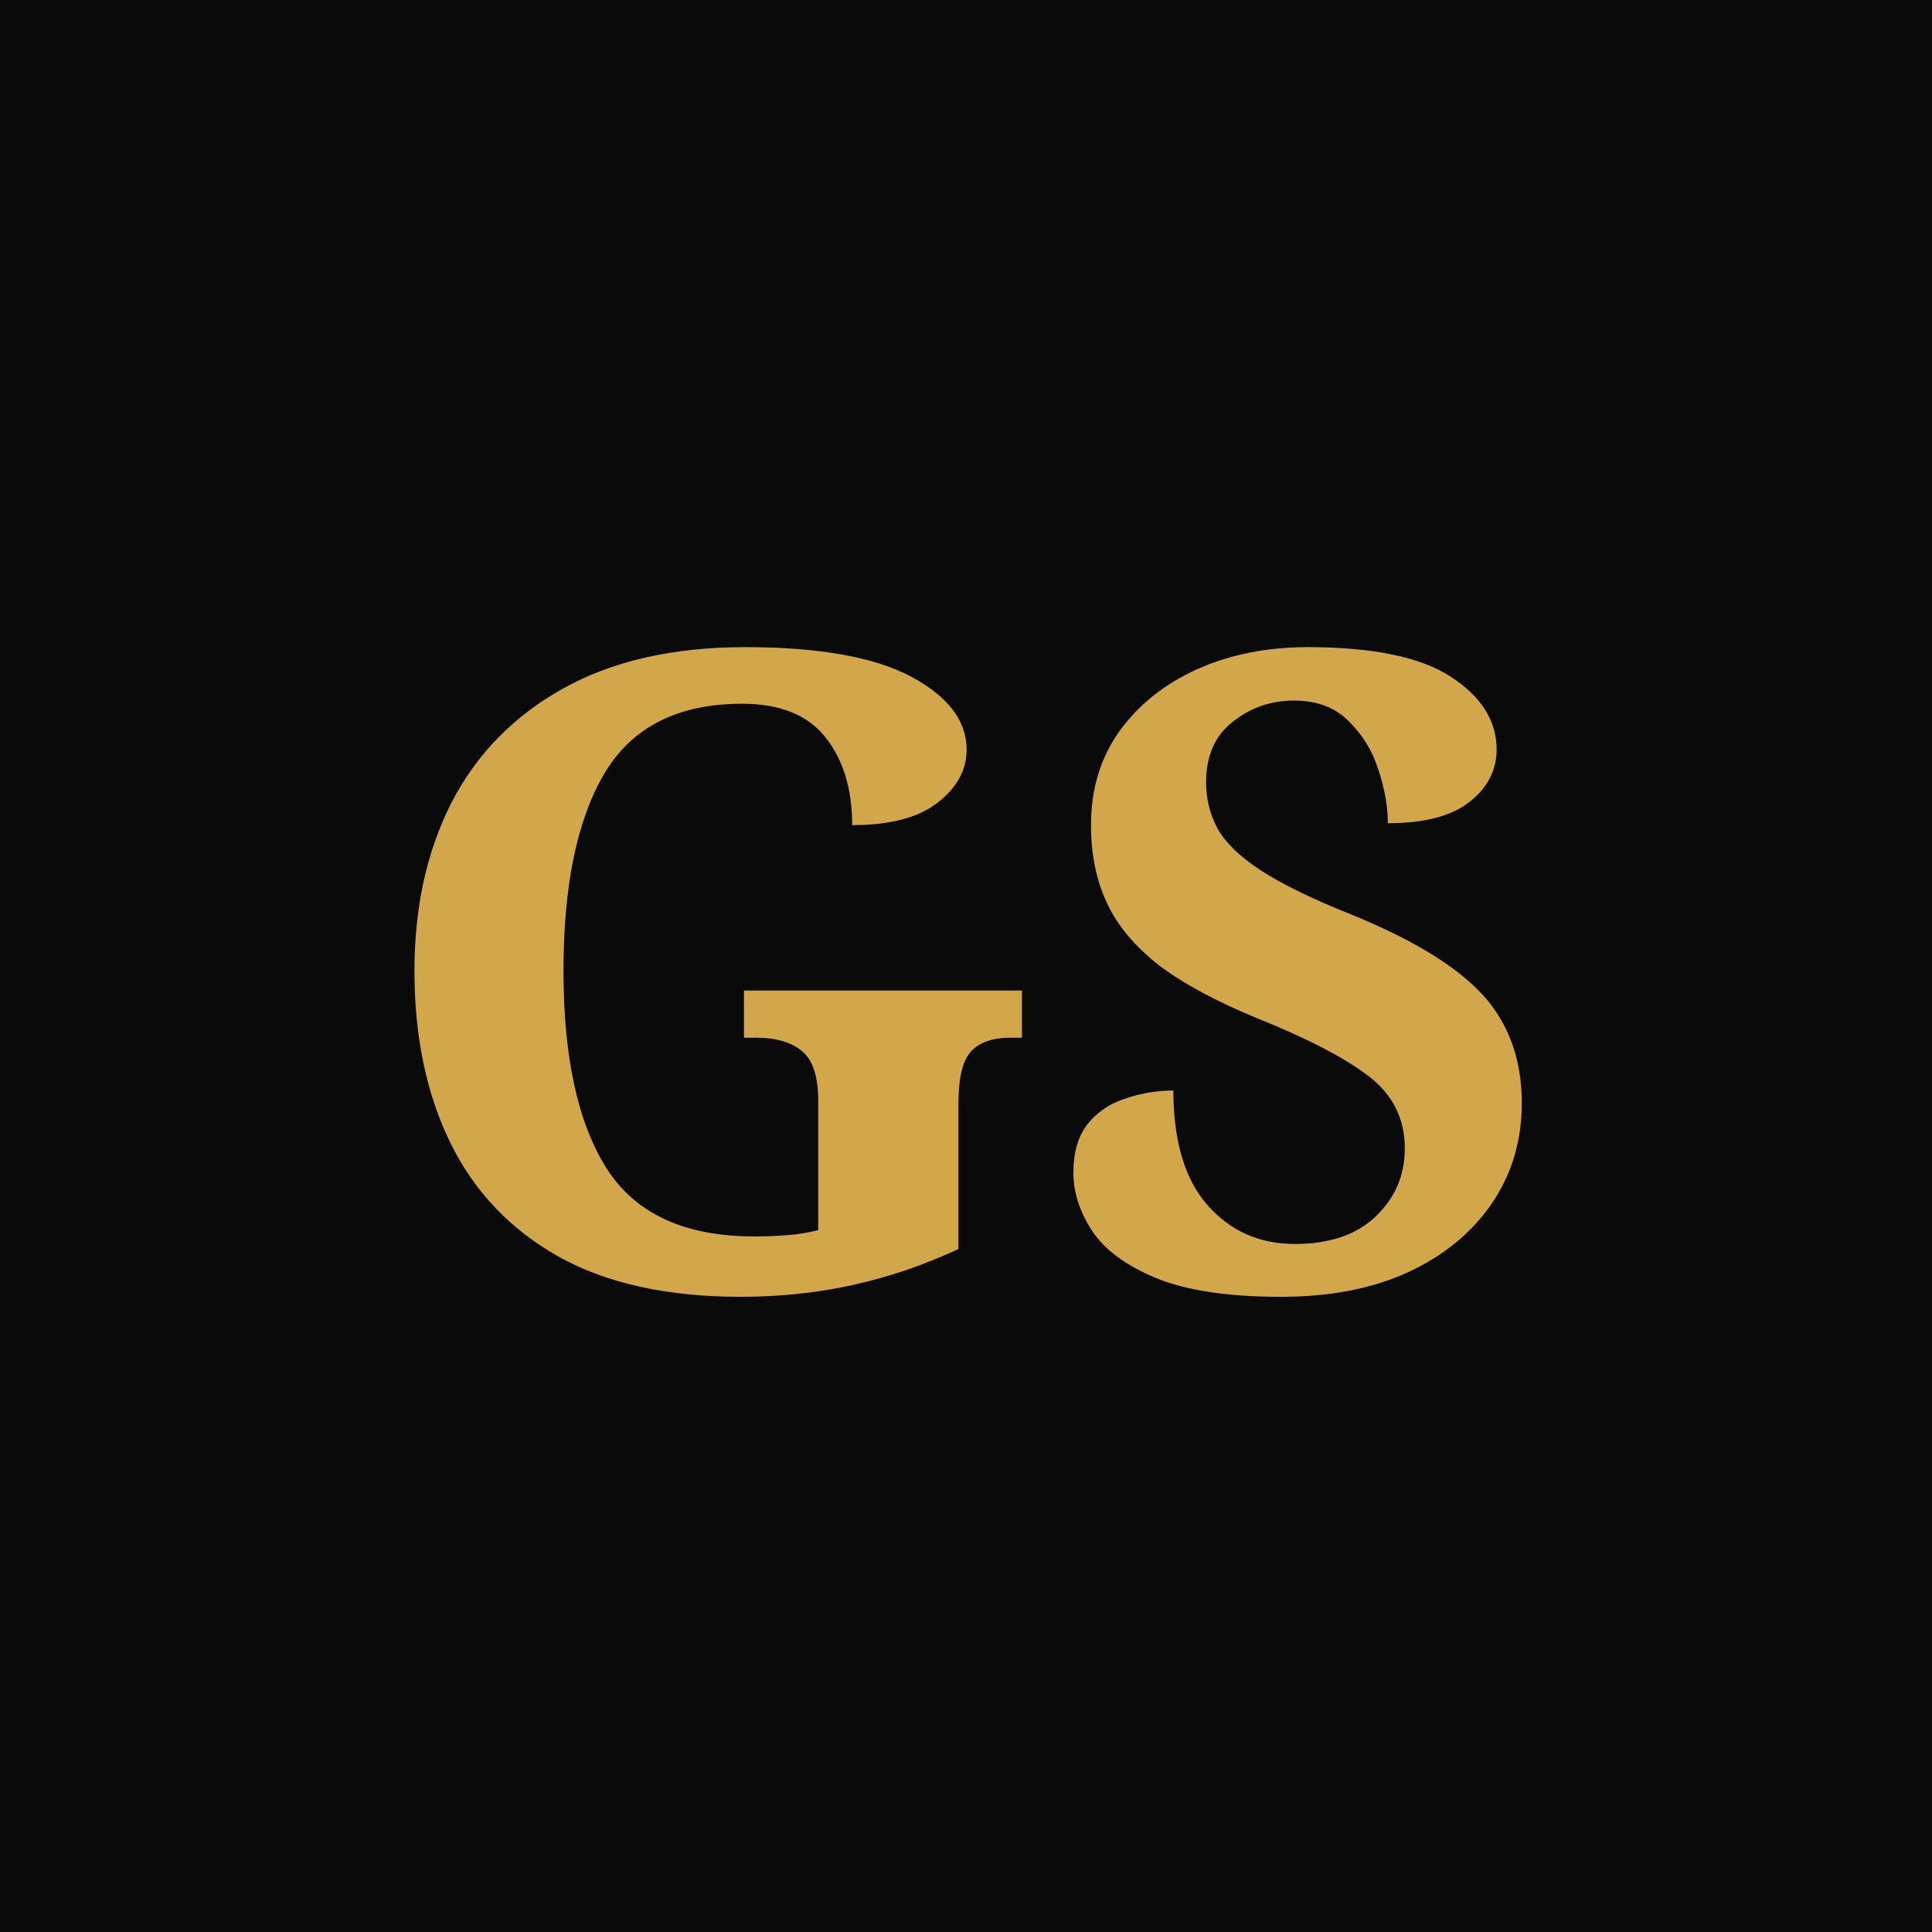
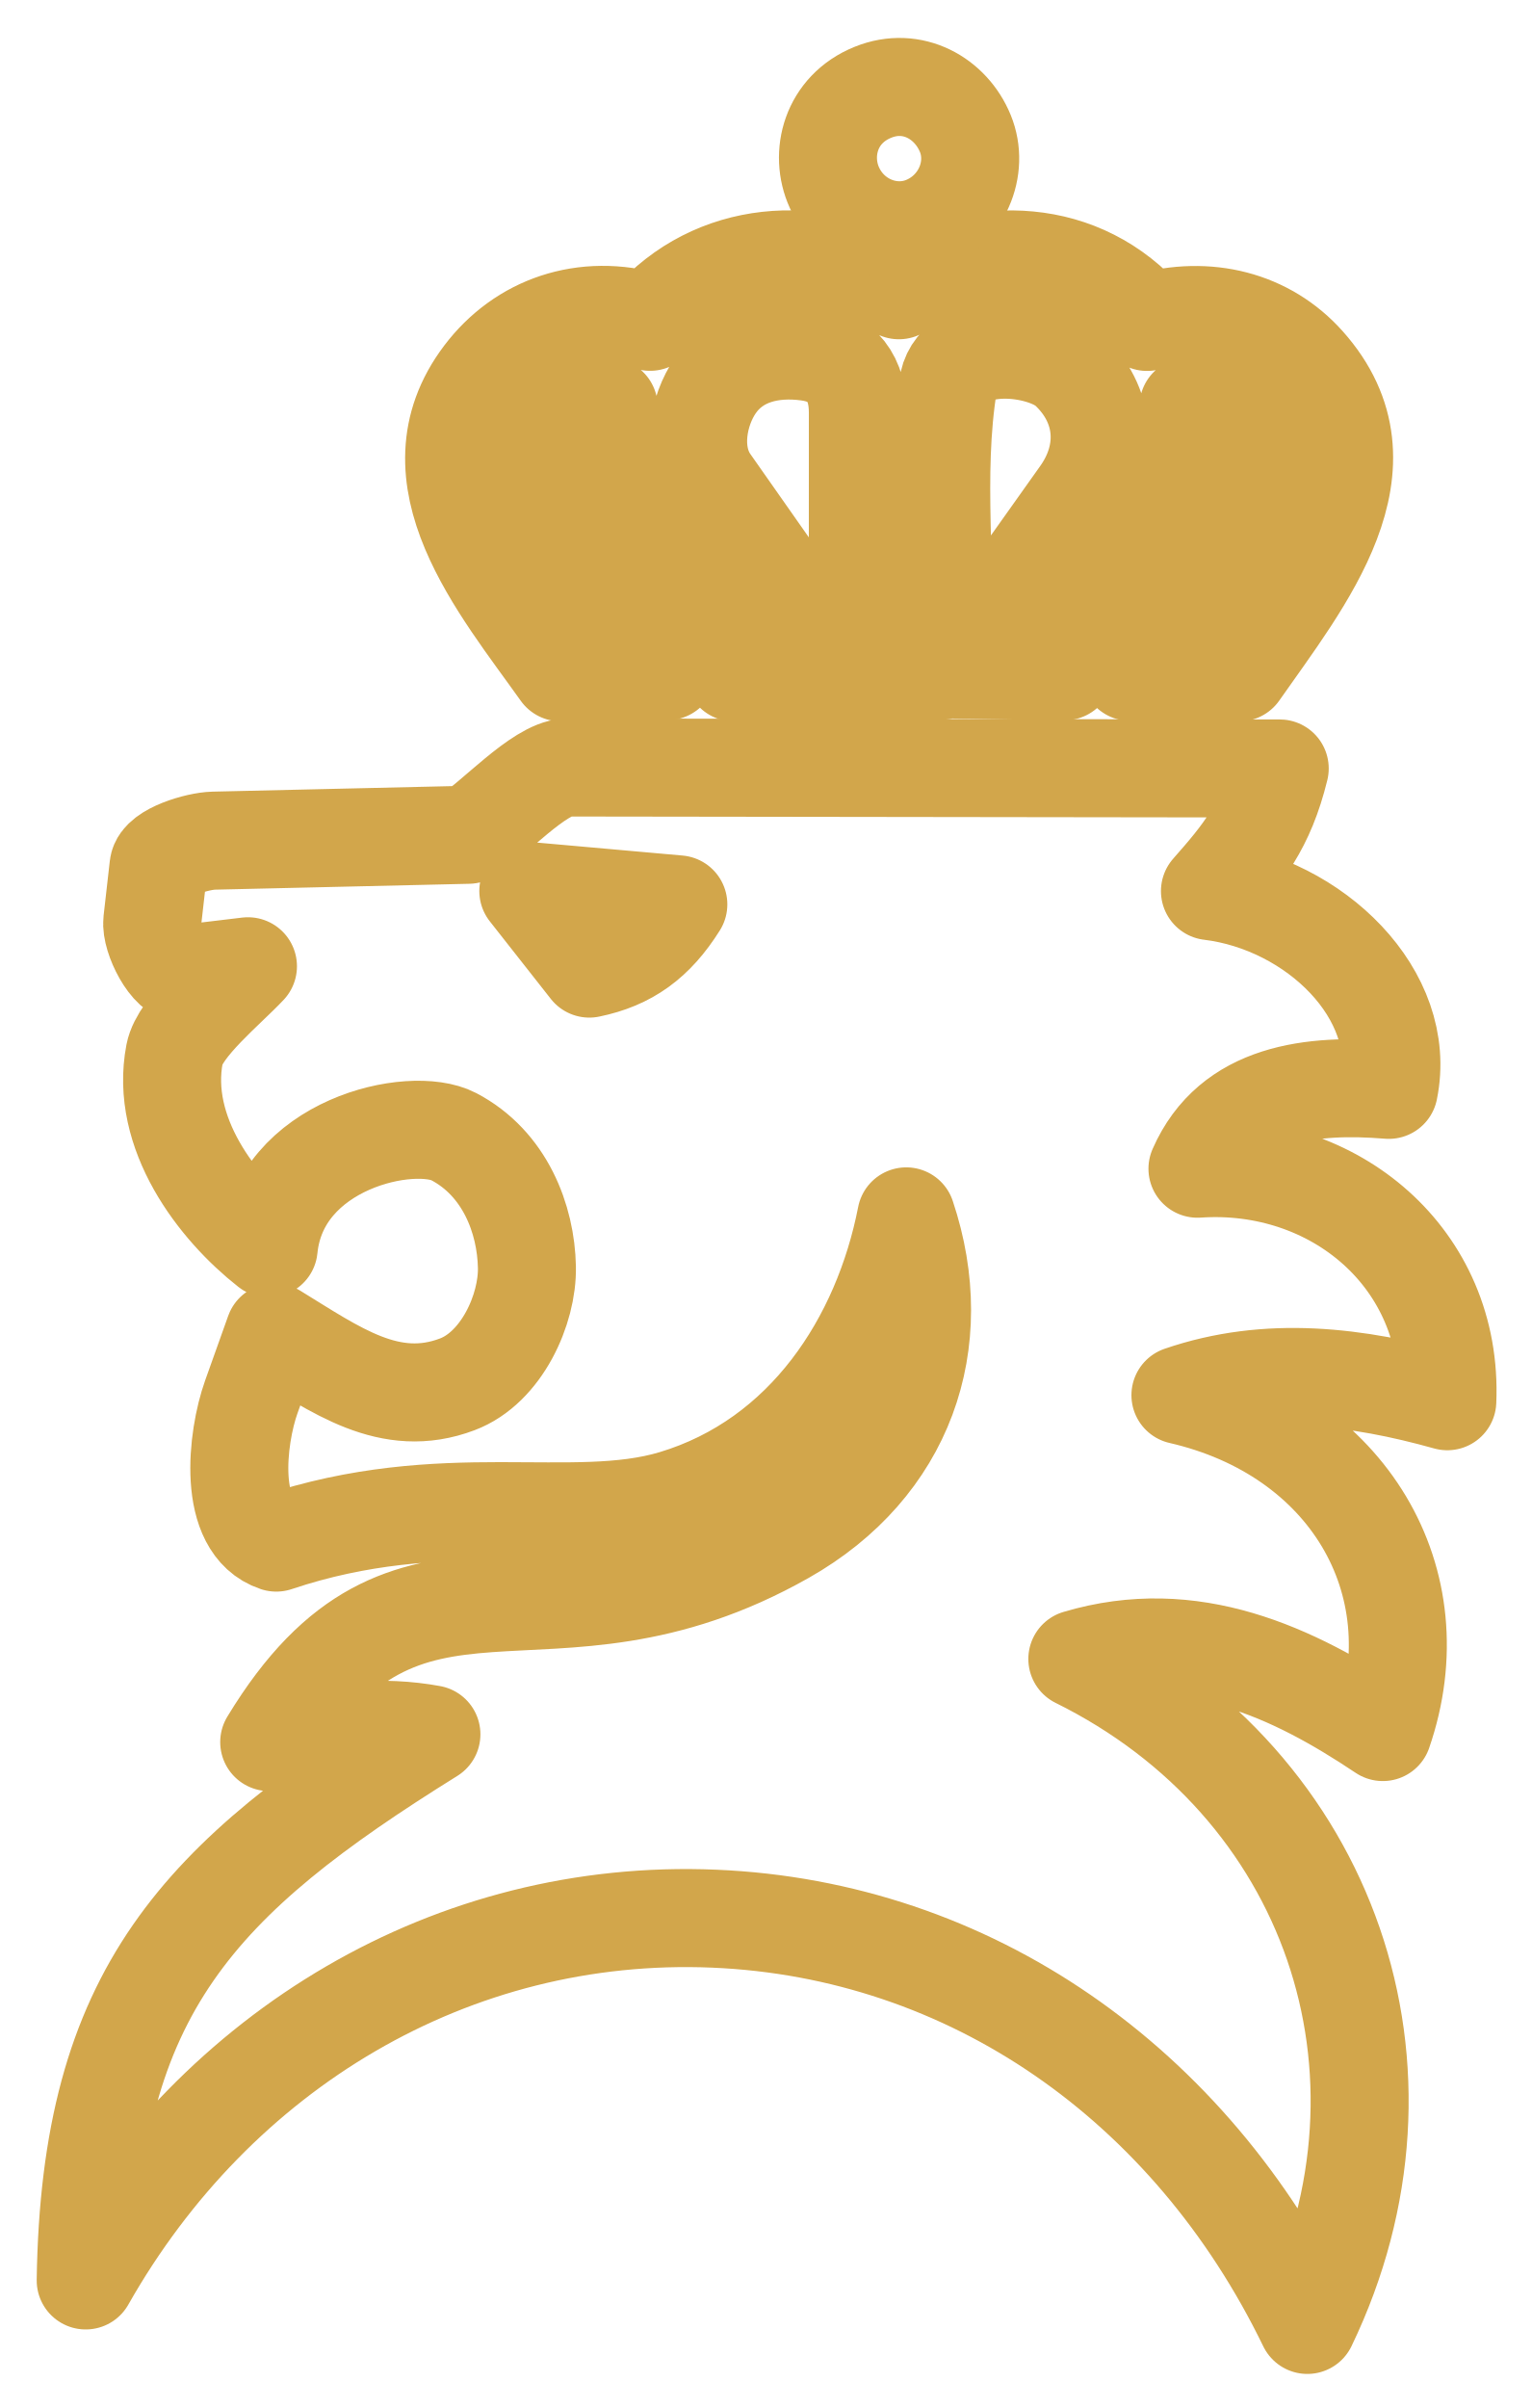
- <svg xmlns="http://www.w3.org/2000/svg" viewBox="0 0 48 48">
-   <rect width="48" height="48" fill="#0A0A0B" />
-   <text x="24" y="32" text-anchor="middle" fill="#D2A64B" font-family="Georgia, serif" font-size="22" font-weight="700">GS</text>
+ <svg xmlns="http://www.w3.org/2000/svg" viewBox="391 475 250 393" fill="none" stroke="#D2A64B" stroke-width="16" stroke-linejoin="round" stroke-linecap="round">
+   <g transform="matrix(1 0 0 -1 0 1350)">
+     <path d="M501.74 727.4L477.25 729.58L487.21 716.92C493.61 718.24 497.95 721.37 501.74 727.4ZM519.12 624.46C538.71 635.56 545.88 655.77 538.95 676.48C535.01 656.28 522.54 636.81 500.96 630.33C484.46 625.38 463.5 632.42 436.1 623.24C427.97 625.95 429.65 640.35 432.02 647L435.79 657.56C445.83 651.42 454.64 644.89 465.66 649.07C472.89 651.8 477.16 661.32 477.02 668.2C476.87 676.05 473.42 685.13 465.07 689.5C458.23 693.07 436.56 688.35 434.86 671.26C426.43 677.87 417.02 690.12 419.5 703C420.37 707.45 428.1 713.68 431.48 717.3L421.22 716.07C418.67 715.76 415.56 722.04 415.86 724.64L416.88 733.62C417.15 735.93 423.25 737.74 425.87 737.8L467.47 738.76C471.44 741.11 478.91 749.49 483.48 749.74L599.92 749.58C597.6 740.12 593.94 735.71 588.53 729.57C605.62 727.49 620.91 712.65 617.73 697.13C605.17 698.15 591.96 696.75 586.49 684.26C608.72 685.79 628.27 669.73 627.28 646.31C612.44 650.45 597.97 652.19 583.71 647.3C611.04 641.02 625.25 616.97 616.75 592.32C602 602.19 585.52 609.8 566.88 604.25C608.28 583.78 624.41 537.01 604.43 495.56C585.25 535.09 549.25 560.1 507.62 561.86C464.89 563.67 426.39 540.58 404.99 502.82C405.69 550.06 423.49 568.34 461.43 591.95C453.44 593.42 445.42 592.56 434.95 590.68C457.79 628.35 479.78 602.18 519.12 624.46Z" />
+     <path d="M544.71 765.54L531.04 765.28L531.05 807.66C531.05 813.12 528.59 816.81 522.85 817.58C517.02 818.37 511.21 817.04 507.79 812.09C505 808.05 503.55 801.15 506.94 796.32L528.61 765.45L510.82 765.26L494.55 788.47C490.32 794.51 489.4 801.54 490.38 808.58C486.35 808.95 482.25 806.91 481.18 803.28C479.46 797.46 481.66 791.68 484.95 786.95L499.94 765.46L482.53 765.27C472.58 779.27 457.31 797.09 469.89 813.76C476.14 822.03 486.31 825.63 497.13 822.48C507.58 834.34 524.3 835.56 537.75 827.63C551.06 835.14 567.49 834.88 578.26 822.46C588.13 825.26 597.82 822.8 604.22 815.63C619.16 798.89 603.79 780.26 593.3 765.26L575.49 765.35L590.12 786.15C592.54 789.6 594.57 794.07 595.12 798.27C595.91 804.33 591.53 809.25 585.01 808.63C586.66 800.32 584.54 793.33 580.09 787.04L564.81 765.44L547.03 765.72L567.37 794.35C572.11 801.03 571.54 808.98 565.45 814.68C561.22 818.64 547.51 820.08 545.85 812.56C543.33 797.09 545.76 782.04 544.71 765.54Z" />
+     <path d="M533.51 859.94C539.98 862.56 546.25 858.94 548.59 853.22C550.93 847.52 547.98 840.59 541.79 838.16C536.36 836.03 529.85 838.6 527.22 844.38C524.73 849.85 526.6 857.15 533.51 859.94Z" />
+   </g>
</svg>
